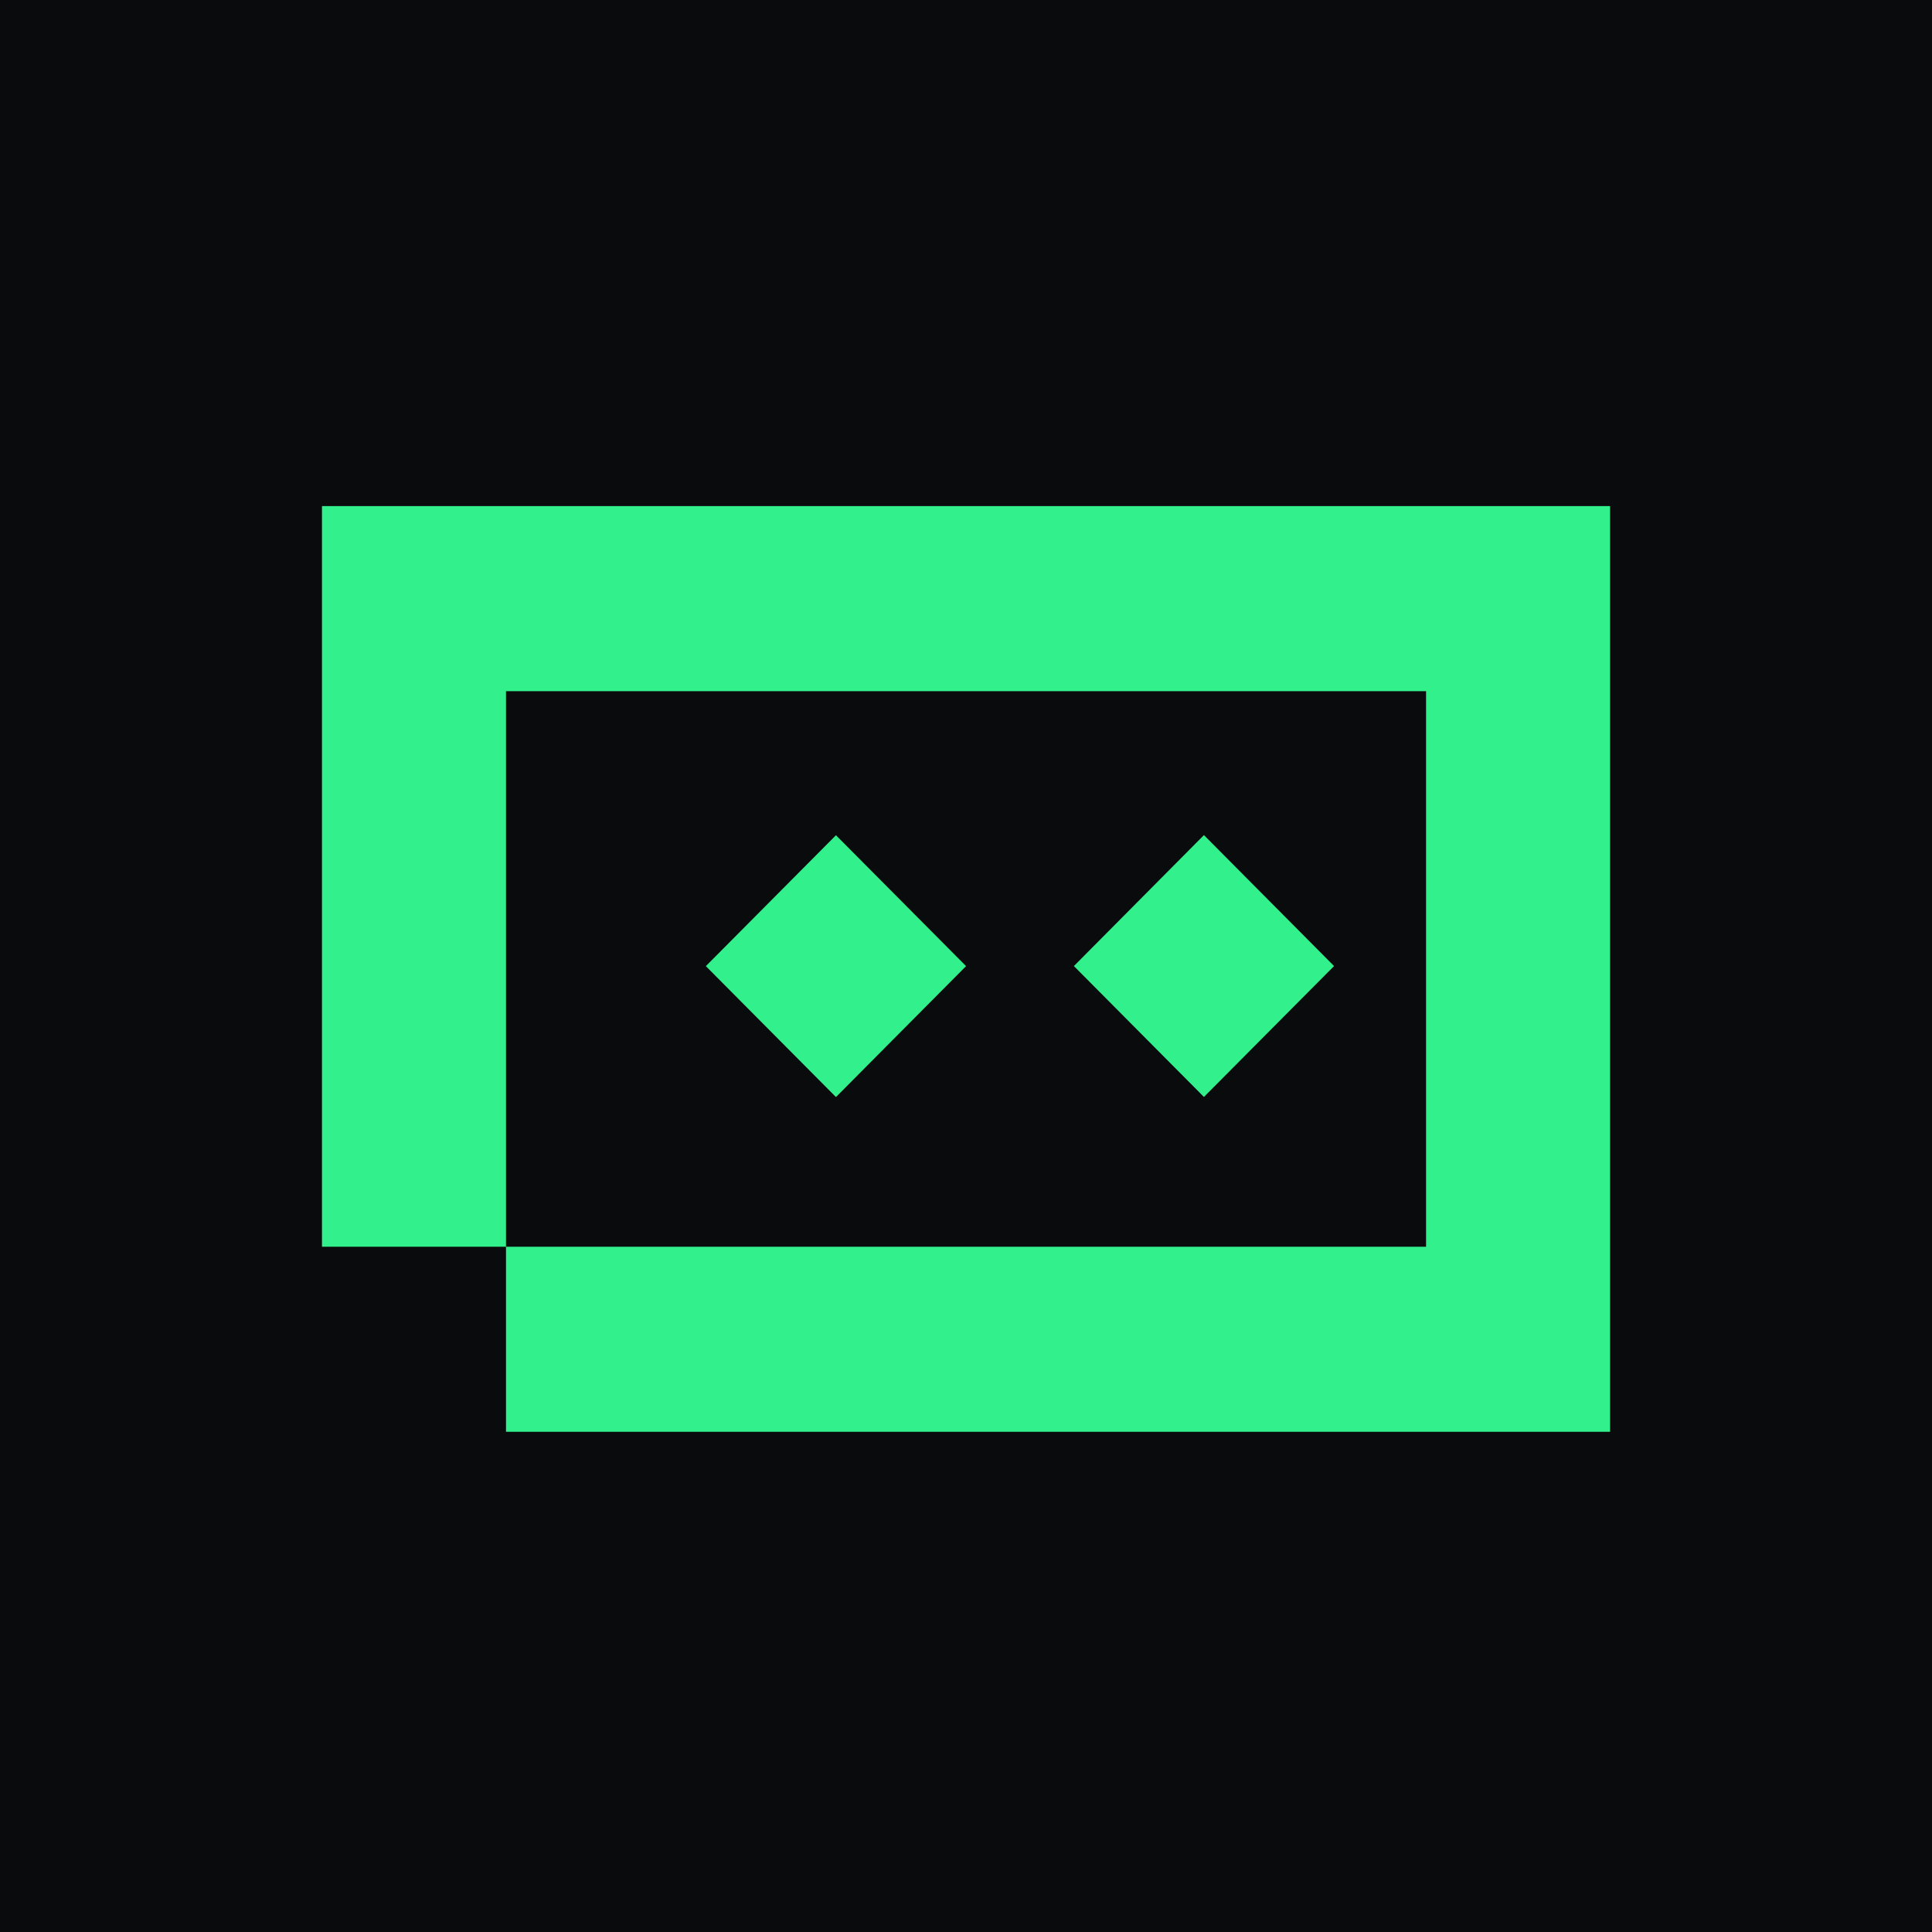
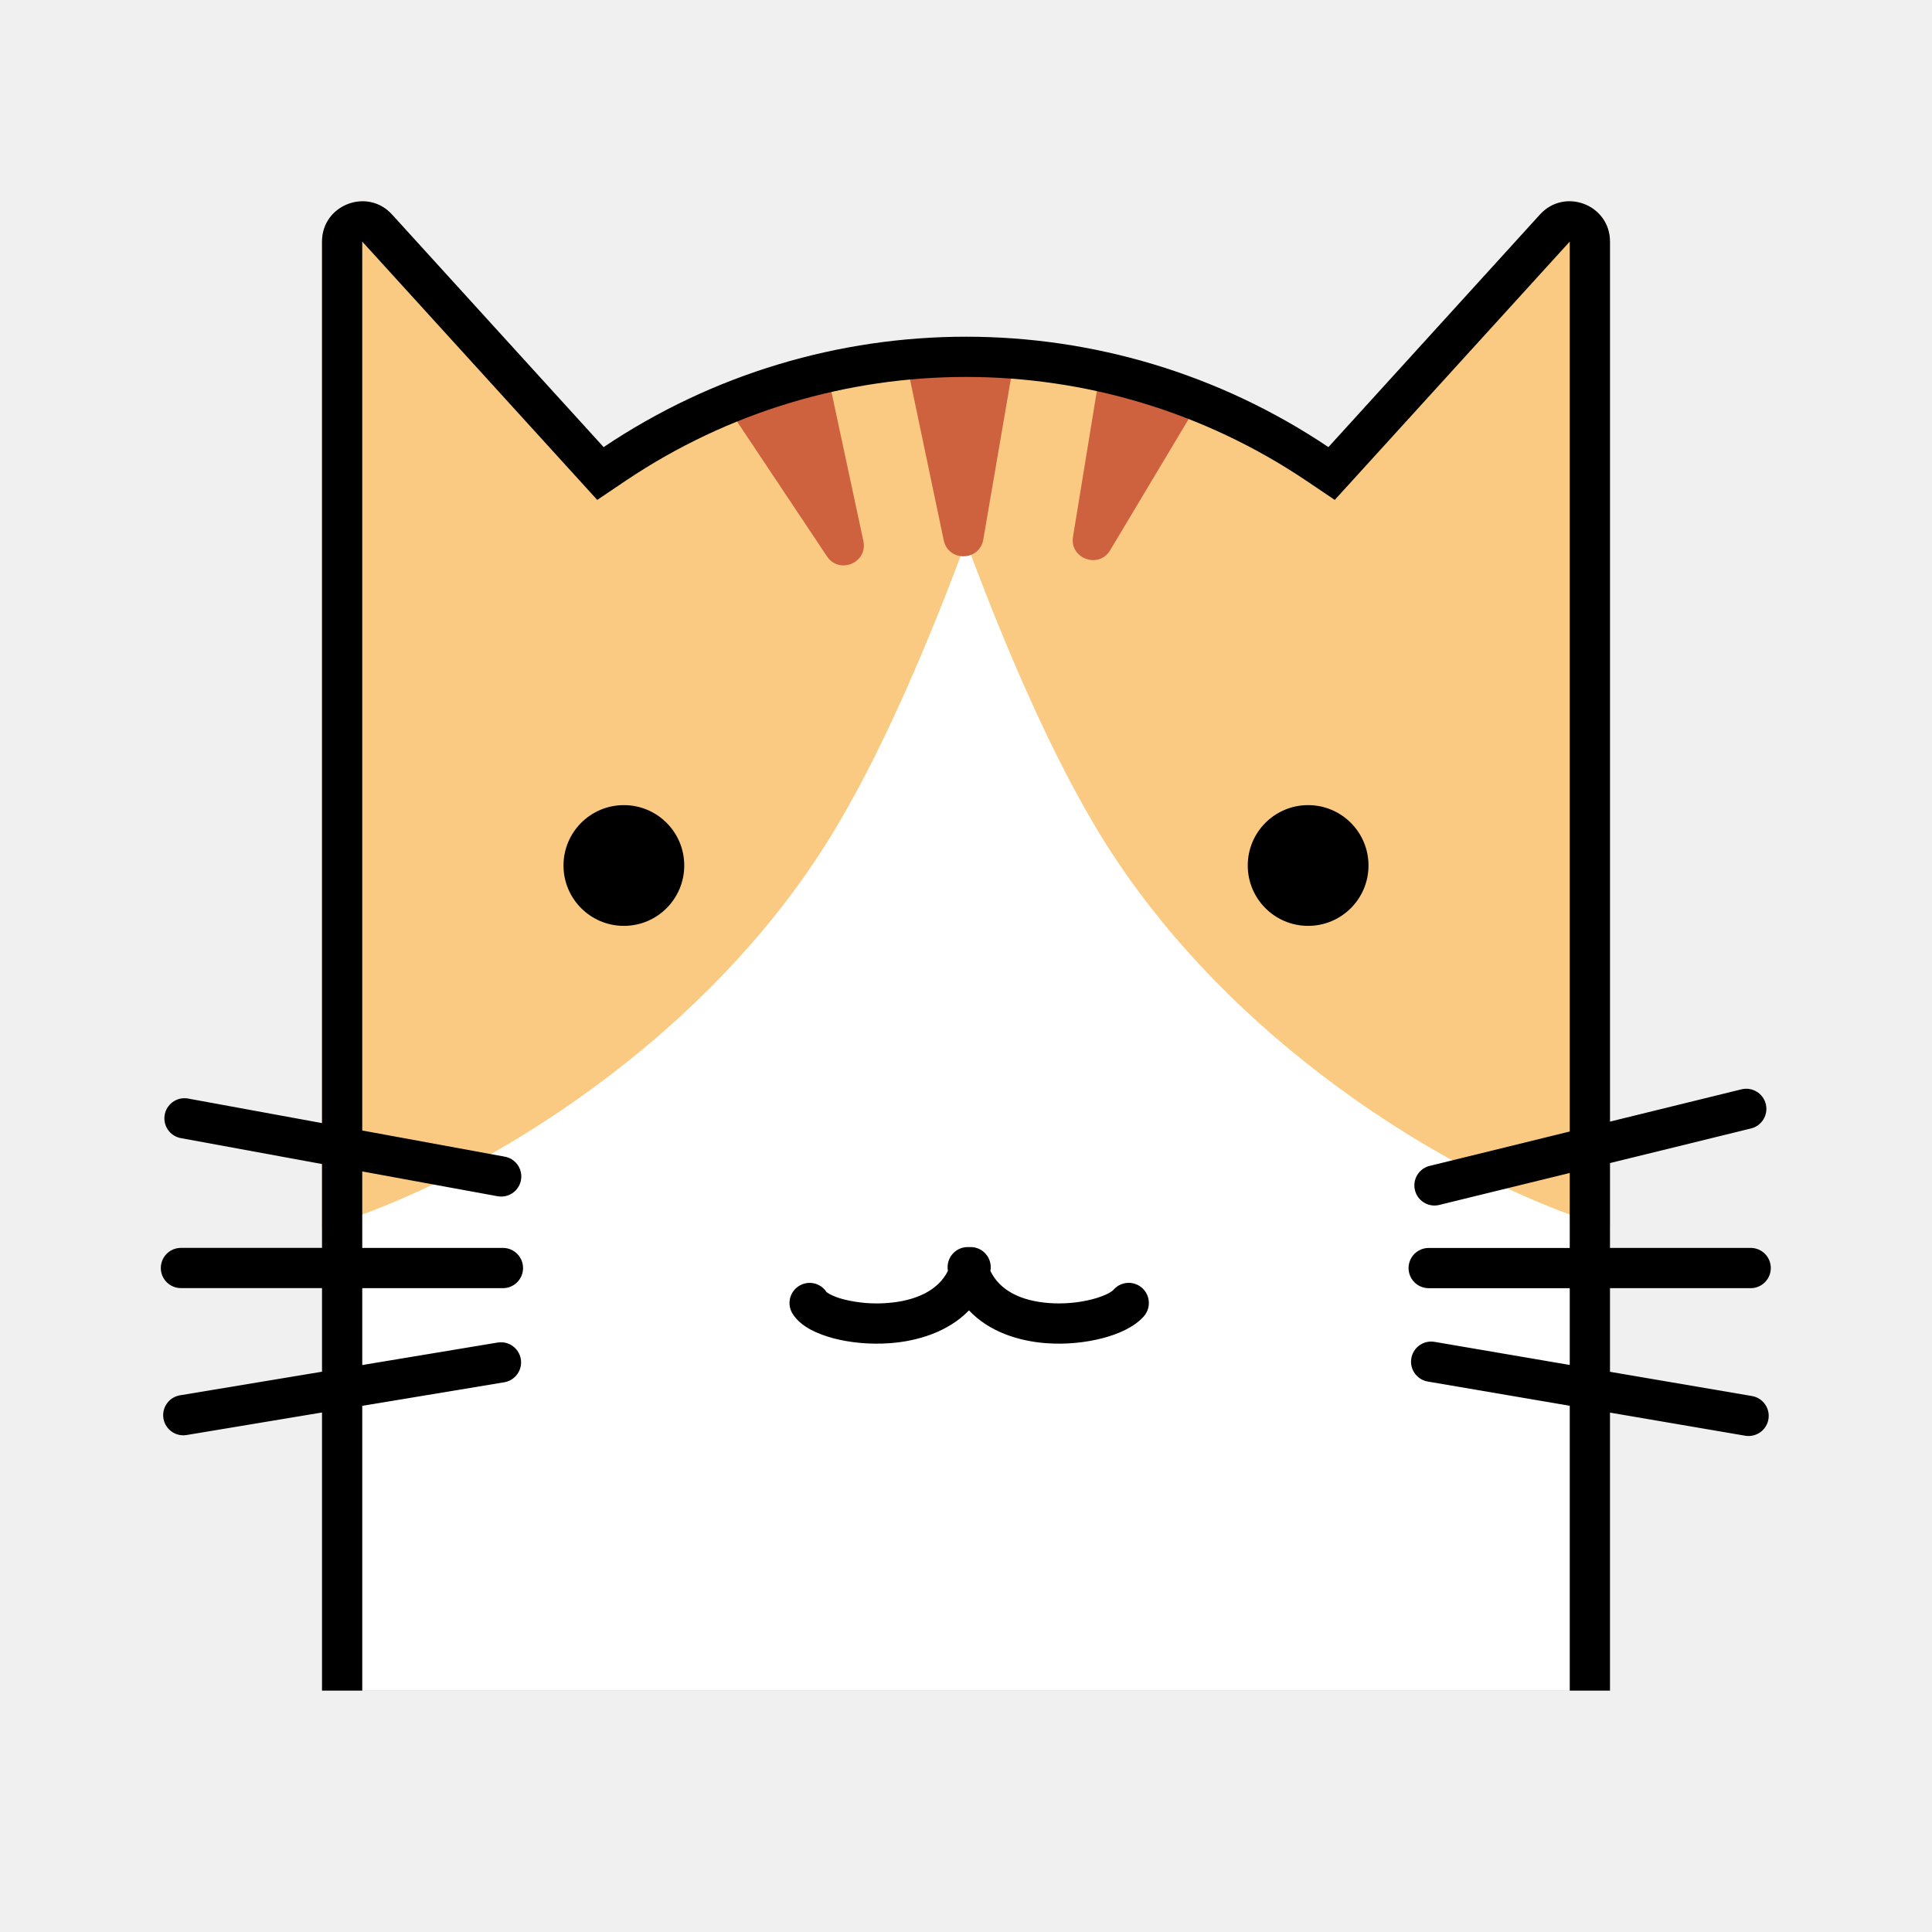
- <svg xmlns="http://www.w3.org/2000/svg" width="32" height="32" viewBox="0 0 32 32" fill="none">
-   <rect width="32" height="32" fill="#0A0B0D" />
-   <path d="M26.668 23.715H8.381V20.65H5.333V8.382H26.668V23.715ZM8.381 20.65H23.62V11.448H8.381V20.65ZM16.001 16.002L13.846 18.171L11.691 16.002L13.846 13.834L16.001 16.002ZM22.096 16.001L19.941 18.169L17.787 16.001L19.941 13.832L22.096 16.001Z" fill="#32F08C" />
+ <svg xmlns="http://www.w3.org/2000/svg" t="1763603138870" class="icon" viewBox="0 0 1024 1024" version="1.1" p-id="1115" width="200" height="200">
+   <path d="M170.667 410.603V127.893c0-19.349 24.107-28.501 37.184-14.123l112.064 123.2a344.491 344.491 0 0 1 384.149 0l112.085-123.2C829.227 99.392 853.333 108.544 853.333 127.893v768.192H170.667V410.603z" fill="#FFFFFF" p-id="1116" />
+   <path d="M853.333 128.107V650.731c-74.667-21.333-196.608-92.203-266.667-202.667-28.907-45.568-55.339-108.8-74.667-161.003-19.328 52.224-45.76 115.435-74.667 161.003-70.059 110.464-192 181.333-266.667 202.667V128.128c0-19.563 24.107-28.8 37.184-14.293l112.064 124.523a341.355 341.355 0 0 1 61.461-33.173c32.661-13.547 87.083-13.867 130.603-13.419 43.52-0.448 97.984-0.128 130.645 13.397 21.611 8.96 42.197 20.096 61.44 33.195l112.085-124.501C829.227 99.307 853.333 108.565 853.333 128.107z" fill="#FBCA82" p-id="1117" />
+   <path d="M584.533 187.819l-15.808 96.64c-1.92 11.584 13.653 17.28 19.669 7.189l49.707-83.072-53.547-20.757z m-84.331 98.56l-20.096-95.829 57.429 0.043-16.384 95.381c-2.005 11.605-18.56 11.904-20.949 0.384z m-61.888 8.491L384 213.419l53.333-21.333 20.267 94.635c2.475 11.52-12.757 17.941-19.285 8.149z" fill="#CE613E" p-id="1118" />
+   <path d="M362.667 458.731a32 32 0 1 1-64 0 32 32 0 0 1 64 0zM725.333 458.731a32 32 0 1 1-64 0 32 32 0 0 1 64 0zM524.928 673.6a10.667 10.667 0 0 0-11.264-12.608 10.667 10.667 0 0 0-11.243 12.565c-5.12 10.453-17.109 15.979-32.341 17.088a72.043 72.043 0 0 1-22.933-1.963 34.219 34.219 0 0 1-7.36-2.752c-1.109-0.597-1.6-1.024-1.707-1.131h-0.021a10.667 10.667 0 0 0-18.048 11.371c2.432 3.989 6.251 6.699 9.6 8.533 3.563 1.92 7.723 3.435 12.075 4.608 8.725 2.304 19.307 3.392 29.952 2.603 14.229-1.024 30.72-5.76 41.941-17.387 10.859 11.563 26.773 16.341 40.853 17.387 10.475 0.789 20.971-0.32 29.781-2.603 8.235-2.133 17.024-5.824 22.123-11.733a10.667 10.667 0 0 0-16.192-13.931c-0.683 0.832-4.139 3.157-11.307 5.013-6.613 1.707-14.72 2.603-22.827 1.984-14.592-1.088-26.048-6.485-31.083-17.045z" fill="#000000" p-id="1119" />
+   <path d="M316.544 264.96l15.296-10.304a323.2 323.2 0 0 1 360.32 0l15.296 10.304L832 128.043v471.68l-74.752 18.347a10.667 10.667 0 0 0 5.077 20.693L832 621.696v39.744h-74.667a10.667 10.667 0 1 0 0 21.333H832v40.683l-71.659-12.245a10.667 10.667 0 1 0-3.584 21.035l75.243 12.843v151.019H192v-150.976l75.264-12.501a10.667 10.667 0 1 0-3.499-21.056L192 723.499v-40.747h74.667a10.667 10.667 0 0 0 0-21.333H192v-40.533l71.339 13.077a10.667 10.667 0 1 0 3.84-20.971L192 599.189V128.043l124.544 136.917zM853.333 594.475V128.043c0-19.499-24-28.779-37.12-14.357l-112.128 123.285a344.512 344.512 0 0 0-384.149 0L207.787 113.685C194.667 99.264 170.667 108.587 170.667 128.043v467.221l-71.339-13.077a10.667 10.667 0 0 0-3.84 20.971L170.667 616.96v44.437H96a10.667 10.667 0 1 0 0 21.333H170.667v44.309l-75.264 12.501a10.667 10.667 0 0 0 3.499 21.056L170.667 748.651v147.413h682.667v-147.349l71.659 12.245a10.667 10.667 0 1 0 3.584-21.035L853.333 727.083v-44.331h74.667a10.667 10.667 0 0 0 0-21.333H853.333v-44.971l74.752-18.347a10.667 10.667 0 0 0-5.077-20.736L853.333 594.475z" fill="#000000" p-id="1120" />
</svg>
